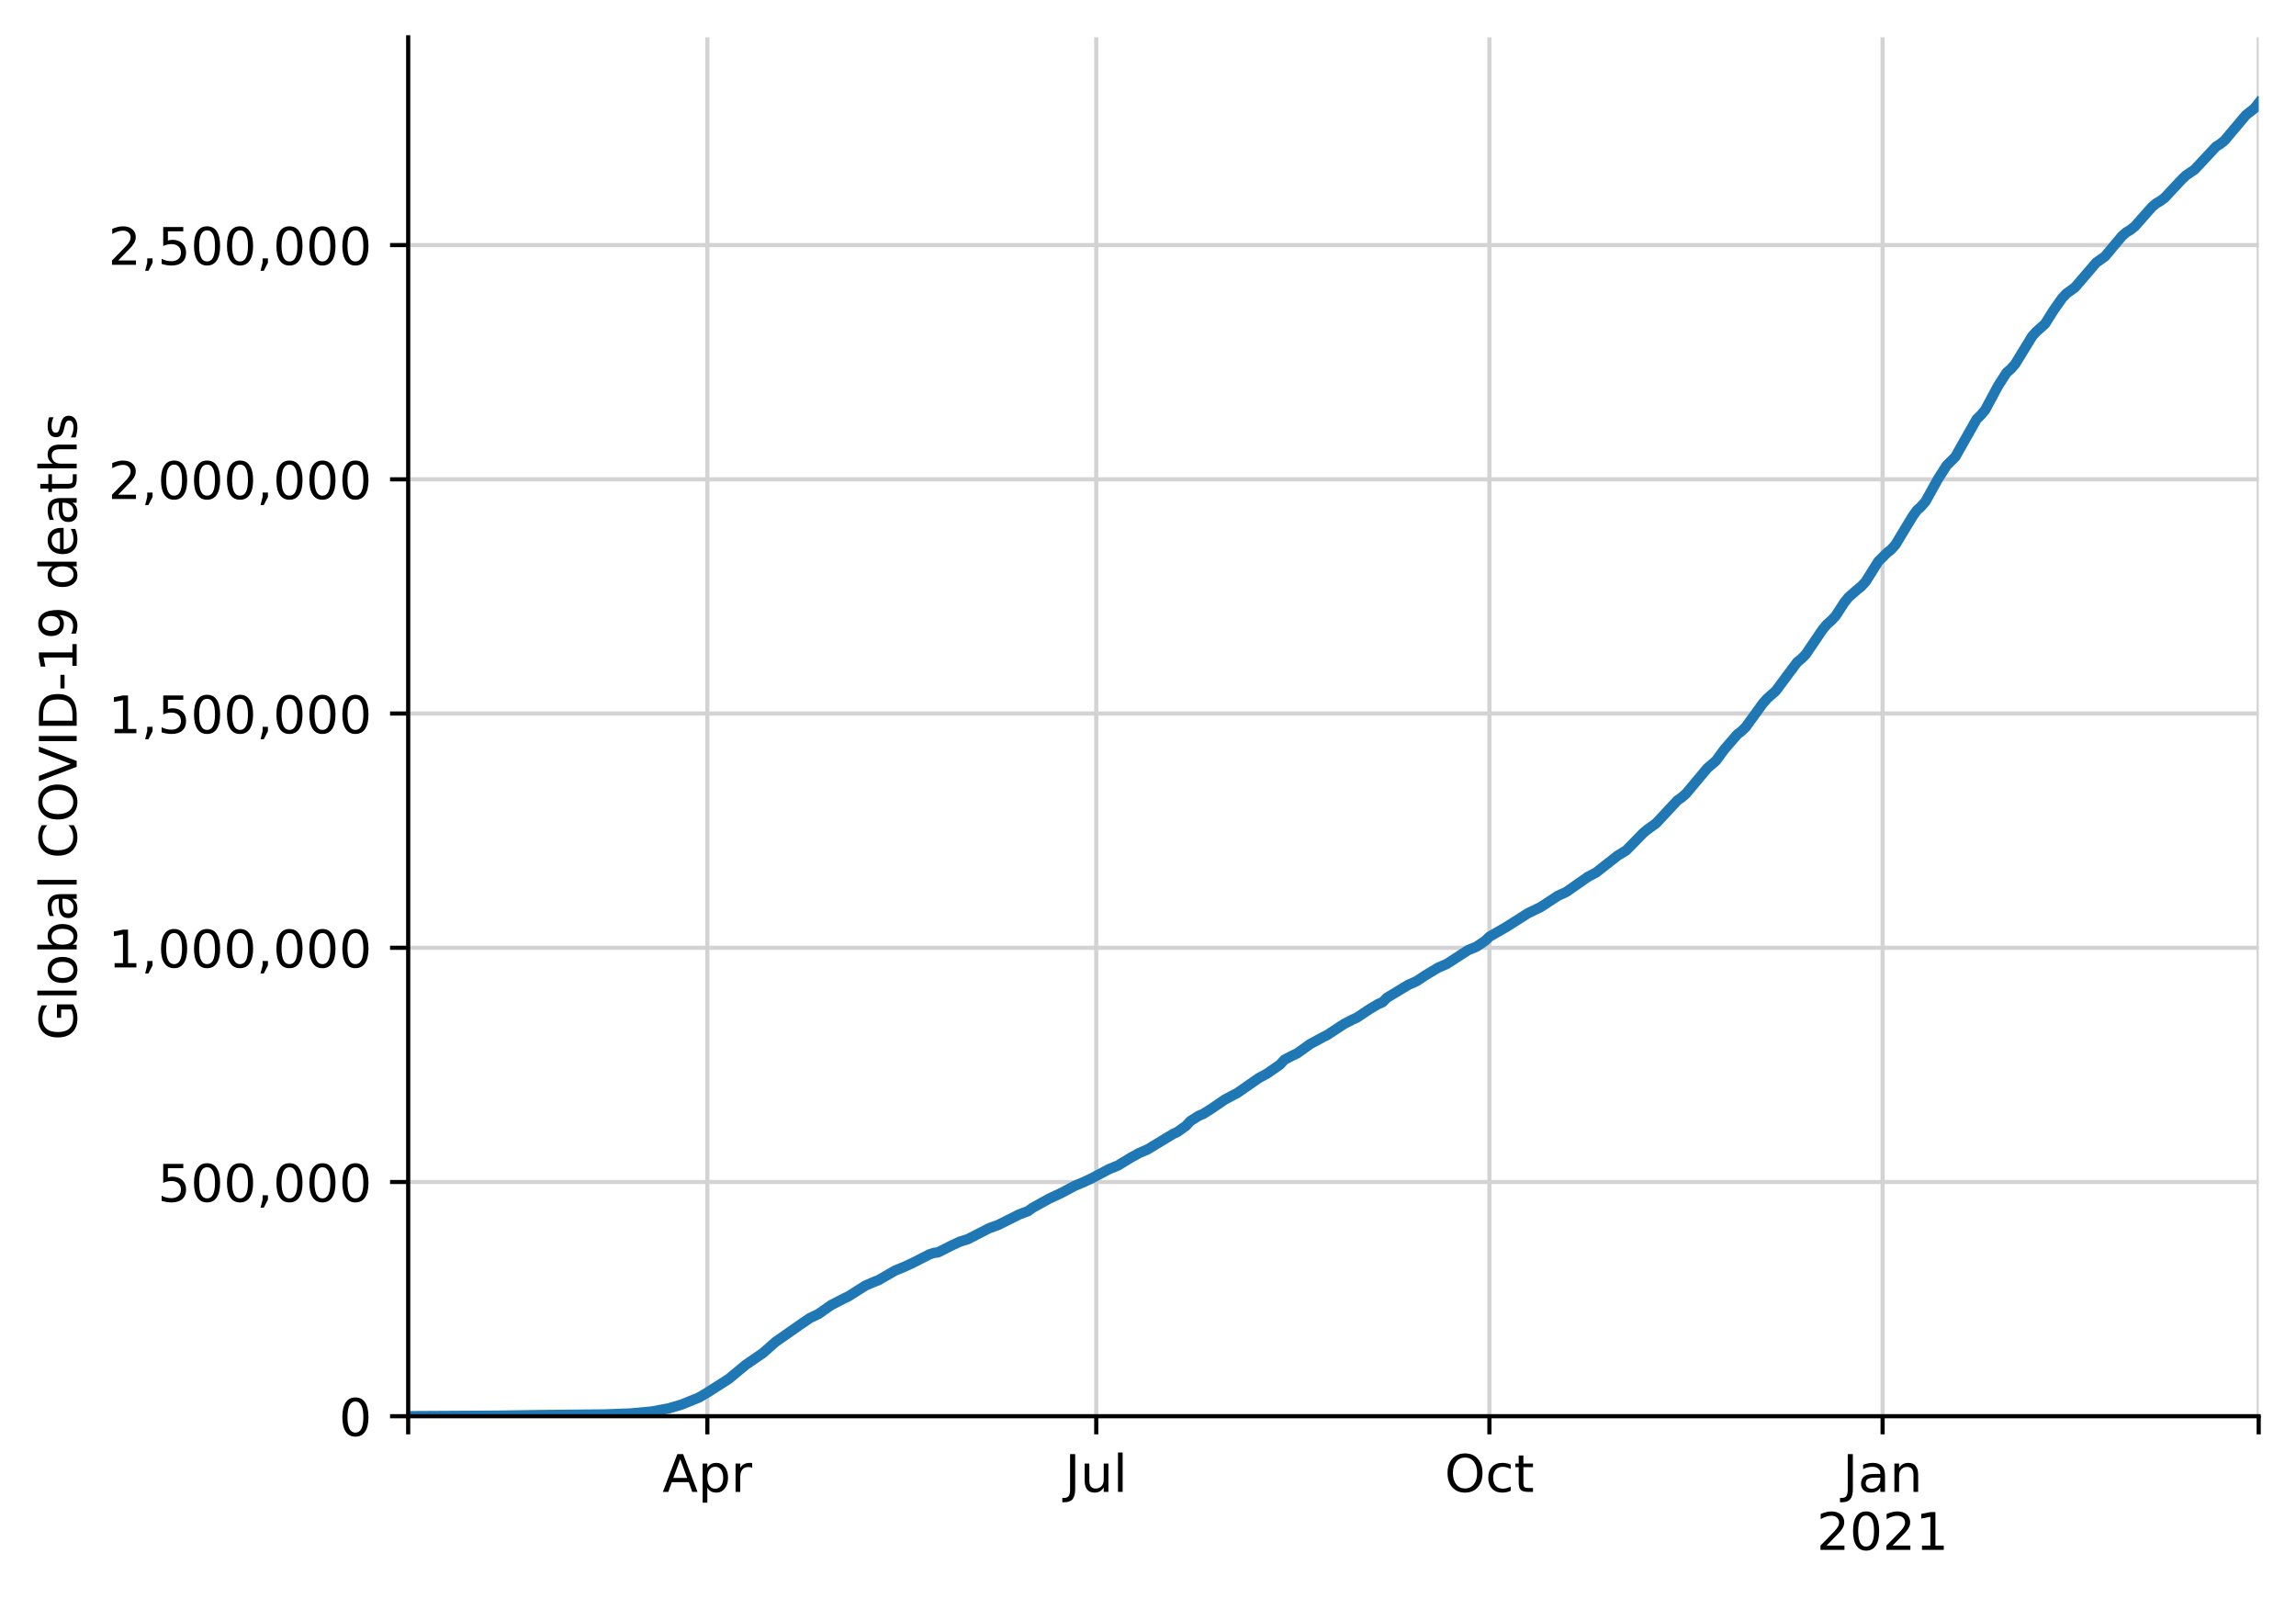
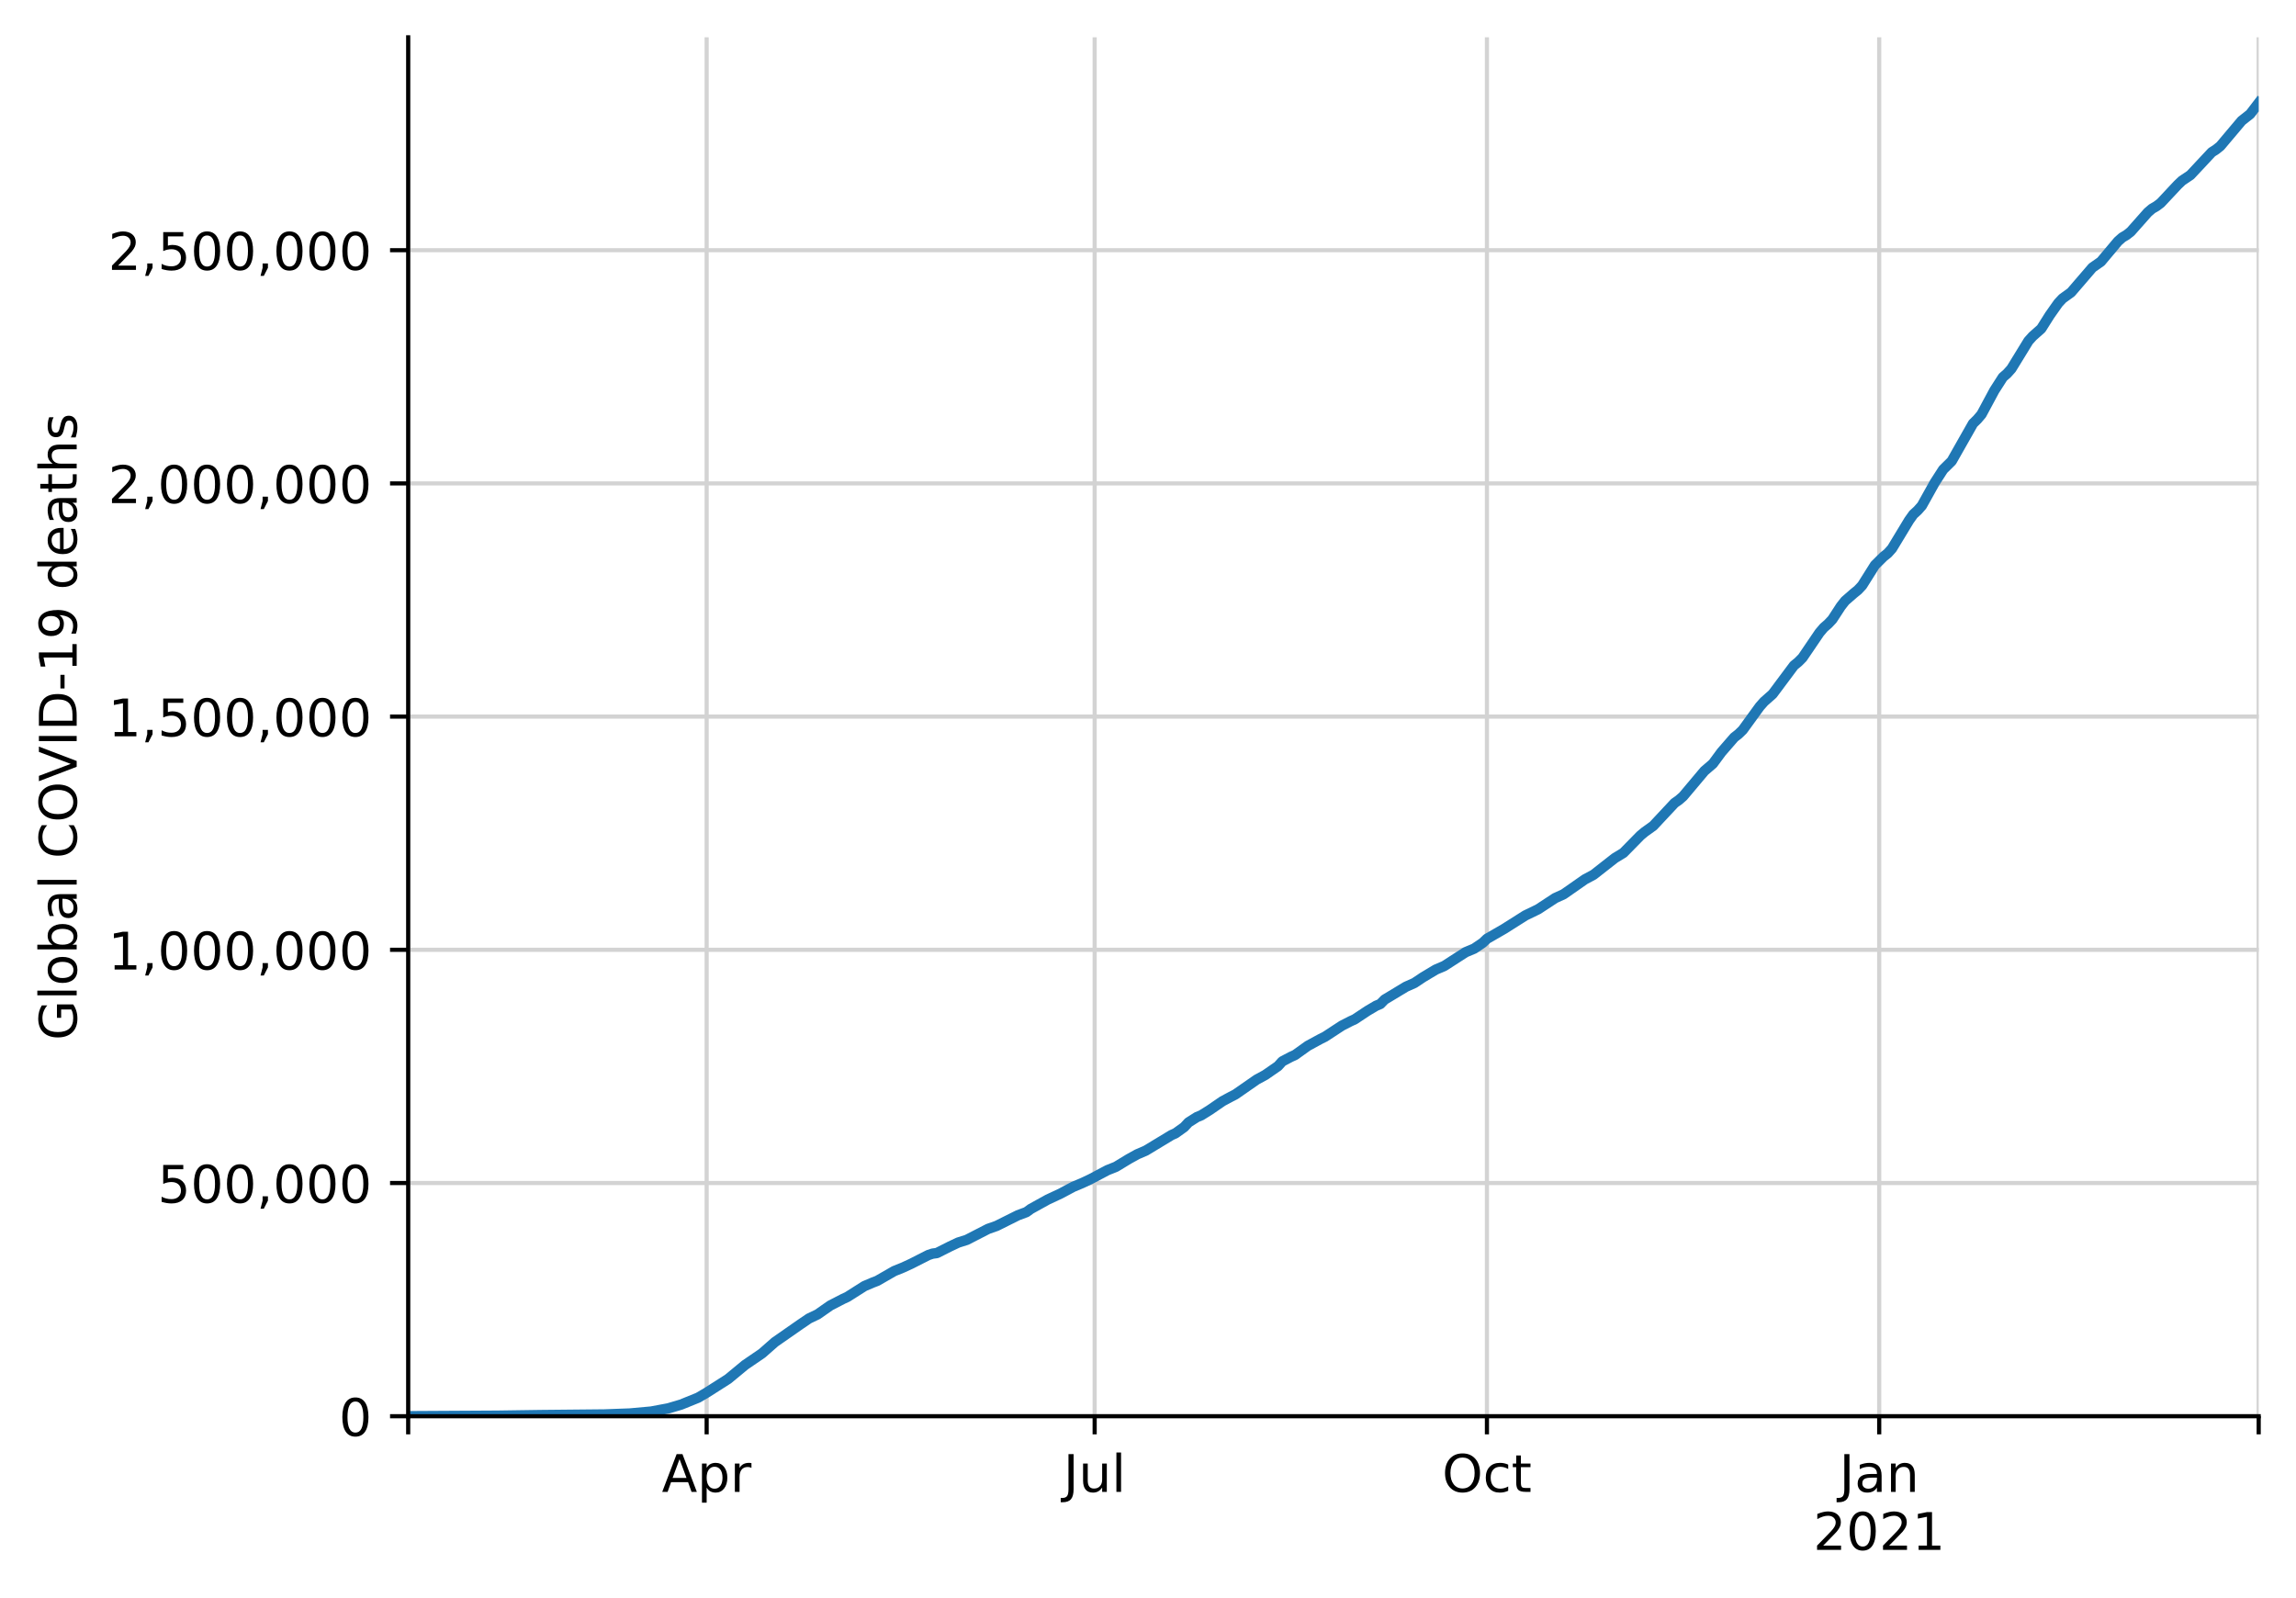
<svg xmlns="http://www.w3.org/2000/svg" xmlns:xlink="http://www.w3.org/1999/xlink" height="308.388pt" version="1.1" viewBox="0 0 443.092 308.388" width="443.092pt">
  <defs>
    <style type="text/css">
*{stroke-linecap:butt;stroke-linejoin:round;}
  </style>
  </defs>
  <g id="figure_1">
    <g id="patch_1">
      <path d="M 0 308.388  L 443.092 308.388  L 443.092 0  L 0 0  z " style="fill:#ffffff;" />
    </g>
    <g id="axes_1">
      <g id="patch_2">
        <path d="M 78.772 273.312  L 435.892 273.312  L 435.892 7.2  L 78.772 7.2  z " style="fill:#ffffff;" />
      </g>
      <g id="matplotlib.axis_1">
        <g id="xtick_1">
          <g id="line2d_1">
-             <path clip-path="url(#p508ddac9e9)" d="M 78.772 273.312  L 78.772 7.2  " style="fill:none;stroke:#d3d3d3;stroke-linecap:square;stroke-width:0.8;" />
+             <path clip-path="url(#p6d3cd5f128)" d="M 78.772 273.312  L 78.772 7.2  " style="fill:none;stroke:#d3d3d3;stroke-linecap:square;stroke-width:0.8;" />
          </g>
          <g id="line2d_2">
            <defs>
-               <path d="M 0 0  L 0 3.5  " id="mde089569f6" style="stroke:#000000;stroke-width:0.8;" />
-             </defs>
-             <g>
-               <use style="stroke:#000000;stroke-width:0.8;" x="78.772" xlink:href="#mde089569f6" y="273.312" />
+               <path d="M 0 0  L 0 3.5  " id="med6dfe2bce" style="stroke:#000000;stroke-width:0.8;" />
+             </defs>
+             <g>
+               <use style="stroke:#000000;stroke-width:0.8;" x="78.772" xlink:href="#med6dfe2bce" y="273.312" />
            </g>
          </g>
        </g>
        <g id="xtick_2">
          <g id="line2d_3">
-             <path clip-path="url(#p508ddac9e9)" d="M 136.505 273.312  L 136.505 7.2  " style="fill:none;stroke:#d3d3d3;stroke-linecap:square;stroke-width:0.8;" />
+             <path clip-path="url(#p6d3cd5f128)" d="M 136.372 273.312  L 136.372 7.2  " style="fill:none;stroke:#d3d3d3;stroke-linecap:square;stroke-width:0.8;" />
          </g>
          <g id="line2d_4">
            <g>
-               <use style="stroke:#000000;stroke-width:0.8;" x="136.505" xlink:href="#mde089569f6" y="273.312" />
+               <use style="stroke:#000000;stroke-width:0.8;" x="136.372" xlink:href="#med6dfe2bce" y="273.312" />
            </g>
          </g>
          <g id="text_1">
            <defs>
              <path d="M 34.188 63.188  L 20.797 26.906  L 47.609 26.906  z M 28.609 72.906  L 39.797 72.906  L 67.578 0  L 57.328 0  L 50.688 18.703  L 17.828 18.703  L 11.188 0  L 0.781 0  z " id="DejaVuSans-65" />
              <path d="M 18.109 8.203  L 18.109 -20.797  L 9.078 -20.797  L 9.078 54.688  L 18.109 54.688  L 18.109 46.391  Q 20.953 51.266 25.266 53.625  Q 29.594 56 35.594 56  Q 45.562 56 51.781 48.094  Q 58.016 40.188 58.016 27.297  Q 58.016 14.406 51.781 6.484  Q 45.562 -1.422 35.594 -1.422  Q 29.594 -1.422 25.266 0.953  Q 20.953 3.328 18.109 8.203  z M 48.688 27.297  Q 48.688 37.203 44.609 42.844  Q 40.531 48.484 33.406 48.484  Q 26.266 48.484 22.188 42.844  Q 18.109 37.203 18.109 27.297  Q 18.109 17.391 22.188 11.75  Q 26.266 6.109 33.406 6.109  Q 40.531 6.109 44.609 11.75  Q 48.688 17.391 48.688 27.297  z " id="DejaVuSans-112" />
              <path d="M 41.109 46.297  Q 39.594 47.172 37.812 47.578  Q 36.031 48 33.891 48  Q 26.266 48 22.188 43.047  Q 18.109 38.094 18.109 28.812  L 18.109 0  L 9.078 0  L 9.078 54.688  L 18.109 54.688  L 18.109 46.188  Q 20.953 51.172 25.484 53.578  Q 30.031 56 36.531 56  Q 37.453 56 38.578 55.875  Q 39.703 55.766 41.062 55.516  z " id="DejaVuSans-114" />
            </defs>
-             <g transform="translate(127.8549 287.9104)scale(0.1 -0.1)">
+             <g transform="translate(127.7219 287.9104)scale(0.1 -0.1)">
              <use xlink:href="#DejaVuSans-65" />
              <use x="68.408" xlink:href="#DejaVuSans-112" />
              <use x="131.885" xlink:href="#DejaVuSans-114" />
            </g>
          </g>
        </g>
        <g id="xtick_3">
          <g id="line2d_5">
-             <path clip-path="url(#p508ddac9e9)" d="M 211.558 273.312  L 211.558 7.2  " style="fill:none;stroke:#d3d3d3;stroke-linecap:square;stroke-width:0.8;" />
+             <path clip-path="url(#p6d3cd5f128)" d="M 211.252 273.312  L 211.252 7.2  " style="fill:none;stroke:#d3d3d3;stroke-linecap:square;stroke-width:0.8;" />
          </g>
          <g id="line2d_6">
            <g>
-               <use style="stroke:#000000;stroke-width:0.8;" x="211.558" xlink:href="#mde089569f6" y="273.312" />
+               <use style="stroke:#000000;stroke-width:0.8;" x="211.252" xlink:href="#med6dfe2bce" y="273.312" />
            </g>
          </g>
          <g id="text_2">
            <defs>
              <path d="M 9.812 72.906  L 19.672 72.906  L 19.672 5.078  Q 19.672 -8.109 14.672 -14.062  Q 9.672 -20.016 -1.422 -20.016  L -5.172 -20.016  L -5.172 -11.719  L -2.094 -11.719  Q 4.438 -11.719 7.125 -8.047  Q 9.812 -4.391 9.812 5.078  z " id="DejaVuSans-74" />
              <path d="M 8.5 21.578  L 8.5 54.688  L 17.484 54.688  L 17.484 21.922  Q 17.484 14.156 20.5 10.266  Q 23.531 6.391 29.594 6.391  Q 36.859 6.391 41.078 11.031  Q 45.312 15.672 45.312 23.688  L 45.312 54.688  L 54.297 54.688  L 54.297 0  L 45.312 0  L 45.312 8.406  Q 42.047 3.422 37.719 1  Q 33.406 -1.422 27.688 -1.422  Q 18.266 -1.422 13.375 4.438  Q 8.5 10.297 8.5 21.578  z M 31.109 56  z " id="DejaVuSans-117" />
              <path d="M 9.422 75.984  L 18.406 75.984  L 18.406 0  L 9.422 0  z " id="DejaVuSans-108" />
            </defs>
-             <g transform="translate(205.525 287.9104)scale(0.1 -0.1)">
+             <g transform="translate(205.2191 287.9104)scale(0.1 -0.1)">
              <use xlink:href="#DejaVuSans-74" />
              <use x="29.492" xlink:href="#DejaVuSans-117" />
              <use x="92.871" xlink:href="#DejaVuSans-108" />
            </g>
          </g>
        </g>
        <g id="xtick_4">
          <g id="line2d_7">
-             <path clip-path="url(#p508ddac9e9)" d="M 287.436 273.312  L 287.436 7.2  " style="fill:none;stroke:#d3d3d3;stroke-linecap:square;stroke-width:0.8;" />
+             <path clip-path="url(#p6d3cd5f128)" d="M 286.955 273.312  L 286.955 7.2  " style="fill:none;stroke:#d3d3d3;stroke-linecap:square;stroke-width:0.8;" />
          </g>
          <g id="line2d_8">
            <g>
-               <use style="stroke:#000000;stroke-width:0.8;" x="287.436" xlink:href="#mde089569f6" y="273.312" />
+               <use style="stroke:#000000;stroke-width:0.8;" x="286.955" xlink:href="#med6dfe2bce" y="273.312" />
            </g>
          </g>
          <g id="text_3">
            <defs>
              <path d="M 39.406 66.219  Q 28.656 66.219 22.328 58.203  Q 16.016 50.203 16.016 36.375  Q 16.016 22.609 22.328 14.594  Q 28.656 6.594 39.406 6.594  Q 50.141 6.594 56.422 14.594  Q 62.703 22.609 62.703 36.375  Q 62.703 50.203 56.422 58.203  Q 50.141 66.219 39.406 66.219  z M 39.406 74.219  Q 54.734 74.219 63.906 63.938  Q 73.094 53.656 73.094 36.375  Q 73.094 19.141 63.906 8.859  Q 54.734 -1.422 39.406 -1.422  Q 24.031 -1.422 14.812 8.828  Q 5.609 19.094 5.609 36.375  Q 5.609 53.656 14.812 63.938  Q 24.031 74.219 39.406 74.219  z " id="DejaVuSans-79" />
              <path d="M 48.781 52.594  L 48.781 44.188  Q 44.969 46.297 41.141 47.344  Q 37.312 48.391 33.406 48.391  Q 24.656 48.391 19.812 42.844  Q 14.984 37.312 14.984 27.297  Q 14.984 17.281 19.812 11.734  Q 24.656 6.203 33.406 6.203  Q 37.312 6.203 41.141 7.25  Q 44.969 8.297 48.781 10.406  L 48.781 2.094  Q 45.016 0.344 40.984 -0.531  Q 36.969 -1.422 32.422 -1.422  Q 20.062 -1.422 12.781 6.344  Q 5.516 14.109 5.516 27.297  Q 5.516 40.672 12.859 48.328  Q 20.219 56 33.016 56  Q 37.156 56 41.109 55.141  Q 45.062 54.297 48.781 52.594  z " id="DejaVuSans-99" />
              <path d="M 18.312 70.219  L 18.312 54.688  L 36.812 54.688  L 36.812 47.703  L 18.312 47.703  L 18.312 18.016  Q 18.312 11.328 20.141 9.422  Q 21.969 7.516 27.594 7.516  L 36.812 7.516  L 36.812 0  L 27.594 0  Q 17.188 0 13.234 3.875  Q 9.281 7.766 9.281 18.016  L 9.281 47.703  L 2.688 47.703  L 2.688 54.688  L 9.281 54.688  L 9.281 70.219  z " id="DejaVuSans-116" />
            </defs>
-             <g transform="translate(278.7902 287.9104)scale(0.1 -0.1)">
+             <g transform="translate(278.3094 287.9104)scale(0.1 -0.1)">
              <use xlink:href="#DejaVuSans-79" />
              <use x="78.711" xlink:href="#DejaVuSans-99" />
              <use x="133.691" xlink:href="#DejaVuSans-116" />
            </g>
          </g>
        </g>
        <g id="xtick_5">
          <g id="line2d_9">
-             <path clip-path="url(#p508ddac9e9)" d="M 363.313 273.312  L 363.313 7.2  " style="fill:none;stroke:#d3d3d3;stroke-linecap:square;stroke-width:0.8;" />
+             <path clip-path="url(#p6d3cd5f128)" d="M 362.658 273.312  L 362.658 7.2  " style="fill:none;stroke:#d3d3d3;stroke-linecap:square;stroke-width:0.8;" />
          </g>
          <g id="line2d_10">
            <g>
-               <use style="stroke:#000000;stroke-width:0.8;" x="363.313" xlink:href="#mde089569f6" y="273.312" />
+               <use style="stroke:#000000;stroke-width:0.8;" x="362.658" xlink:href="#med6dfe2bce" y="273.312" />
            </g>
          </g>
          <g id="text_4">
            <defs>
              <path d="M 34.281 27.484  Q 23.391 27.484 19.188 25  Q 14.984 22.516 14.984 16.5  Q 14.984 11.719 18.141 8.906  Q 21.297 6.109 26.703 6.109  Q 34.188 6.109 38.703 11.406  Q 43.219 16.703 43.219 25.484  L 43.219 27.484  z M 52.203 31.203  L 52.203 0  L 43.219 0  L 43.219 8.297  Q 40.141 3.328 35.547 0.953  Q 30.953 -1.422 24.312 -1.422  Q 15.922 -1.422 10.953 3.297  Q 6 8.016 6 15.922  Q 6 25.141 12.172 29.828  Q 18.359 34.516 30.609 34.516  L 43.219 34.516  L 43.219 35.406  Q 43.219 41.609 39.141 45  Q 35.062 48.391 27.688 48.391  Q 23 48.391 18.547 47.266  Q 14.109 46.141 10.016 43.891  L 10.016 52.203  Q 14.938 54.109 19.578 55.047  Q 24.219 56 28.609 56  Q 40.484 56 46.344 49.844  Q 52.203 43.703 52.203 31.203  z " id="DejaVuSans-97" />
              <path d="M 54.891 33.016  L 54.891 0  L 45.906 0  L 45.906 32.719  Q 45.906 40.484 42.875 44.328  Q 39.844 48.188 33.797 48.188  Q 26.516 48.188 22.312 43.547  Q 18.109 38.922 18.109 30.906  L 18.109 0  L 9.078 0  L 9.078 54.688  L 18.109 54.688  L 18.109 46.188  Q 21.344 51.125 25.703 53.562  Q 30.078 56 35.797 56  Q 45.219 56 50.047 50.172  Q 54.891 44.344 54.891 33.016  z " id="DejaVuSans-110" />
            </defs>
-             <g transform="translate(355.6054 287.9104)scale(0.1 -0.1)">
+             <g transform="translate(354.9498 287.9104)scale(0.1 -0.1)">
              <use xlink:href="#DejaVuSans-74" />
              <use x="29.492" xlink:href="#DejaVuSans-97" />
              <use x="90.771" xlink:href="#DejaVuSans-110" />
            </g>
            <defs>
              <path d="M 19.188 8.297  L 53.609 8.297  L 53.609 0  L 7.328 0  L 7.328 8.297  Q 12.938 14.109 22.625 23.891  Q 32.328 33.688 34.812 36.531  Q 39.547 41.844 41.422 45.531  Q 43.312 49.219 43.312 52.781  Q 43.312 58.594 39.234 62.25  Q 35.156 65.922 28.609 65.922  Q 23.969 65.922 18.812 64.312  Q 13.672 62.703 7.812 59.422  L 7.812 69.391  Q 13.766 71.781 18.938 73  Q 24.125 74.219 28.422 74.219  Q 39.75 74.219 46.484 68.547  Q 53.219 62.891 53.219 53.422  Q 53.219 48.922 51.531 44.891  Q 49.859 40.875 45.406 35.406  Q 44.188 33.984 37.641 27.219  Q 31.109 20.453 19.188 8.297  z " id="DejaVuSans-50" />
              <path d="M 31.781 66.406  Q 24.172 66.406 20.328 58.906  Q 16.5 51.422 16.5 36.375  Q 16.5 21.391 20.328 13.891  Q 24.172 6.391 31.781 6.391  Q 39.453 6.391 43.281 13.891  Q 47.125 21.391 47.125 36.375  Q 47.125 51.422 43.281 58.906  Q 39.453 66.406 31.781 66.406  z M 31.781 74.219  Q 44.047 74.219 50.516 64.516  Q 56.984 54.828 56.984 36.375  Q 56.984 17.969 50.516 8.266  Q 44.047 -1.422 31.781 -1.422  Q 19.531 -1.422 13.062 8.266  Q 6.594 17.969 6.594 36.375  Q 6.594 54.828 13.062 64.516  Q 19.531 74.219 31.781 74.219  z " id="DejaVuSans-48" />
              <path d="M 12.406 8.297  L 28.516 8.297  L 28.516 63.922  L 10.984 60.406  L 10.984 69.391  L 28.422 72.906  L 38.281 72.906  L 38.281 8.297  L 54.391 8.297  L 54.391 0  L 12.406 0  z " id="DejaVuSans-49" />
            </defs>
-             <g transform="translate(350.5882 299.1082)scale(0.1 -0.1)">
+             <g transform="translate(349.9326 299.1082)scale(0.1 -0.1)">
              <use xlink:href="#DejaVuSans-50" />
              <use x="63.623" xlink:href="#DejaVuSans-48" />
              <use x="127.246" xlink:href="#DejaVuSans-50" />
              <use x="190.869" xlink:href="#DejaVuSans-49" />
            </g>
          </g>
        </g>
        <g id="xtick_6">
          <g id="line2d_11">
-             <path clip-path="url(#p508ddac9e9)" d="M 435.892 273.312  L 435.892 7.2  " style="fill:none;stroke:#d3d3d3;stroke-linecap:square;stroke-width:0.8;" />
+             <path clip-path="url(#p6d3cd5f128)" d="M 435.892 273.312  L 435.892 7.2  " style="fill:none;stroke:#d3d3d3;stroke-linecap:square;stroke-width:0.8;" />
          </g>
          <g id="line2d_12">
            <g>
-               <use style="stroke:#000000;stroke-width:0.8;" x="435.892" xlink:href="#mde089569f6" y="273.312" />
+               <use style="stroke:#000000;stroke-width:0.8;" x="435.892" xlink:href="#med6dfe2bce" y="273.312" />
            </g>
          </g>
        </g>
      </g>
      <g id="matplotlib.axis_2">
        <g id="ytick_1">
          <g id="line2d_13">
-             <path clip-path="url(#p508ddac9e9)" d="M 78.772 273.312  L 435.892 273.312  " style="fill:none;stroke:#d3d3d3;stroke-linecap:square;stroke-width:0.8;" />
+             <path clip-path="url(#p6d3cd5f128)" d="M 78.772 273.312  L 435.892 273.312  " style="fill:none;stroke:#d3d3d3;stroke-linecap:square;stroke-width:0.8;" />
          </g>
          <g id="line2d_14">
            <defs>
-               <path d="M 0 0  L -3.5 0  " id="m9328822460" style="stroke:#000000;stroke-width:0.8;" />
-             </defs>
-             <g>
-               <use style="stroke:#000000;stroke-width:0.8;" x="78.772" xlink:href="#m9328822460" y="273.312" />
+               <path d="M 0 0  L -3.5 0  " id="mf101a757ce" style="stroke:#000000;stroke-width:0.8;" />
+             </defs>
+             <g>
+               <use style="stroke:#000000;stroke-width:0.8;" x="78.772" xlink:href="#mf101a757ce" y="273.312" />
            </g>
          </g>
          <g id="text_5">
            <g transform="translate(65.40937 277.1112)scale(0.1 -0.1)">
              <use xlink:href="#DejaVuSans-48" />
            </g>
          </g>
        </g>
        <g id="ytick_2">
          <g id="line2d_15">
-             <path clip-path="url(#p508ddac9e9)" d="M 78.772 228.11  L 435.892 228.11  " style="fill:none;stroke:#d3d3d3;stroke-linecap:square;stroke-width:0.8;" />
+             <path clip-path="url(#p6d3cd5f128)" d="M 78.772 228.307  L 435.892 228.307  " style="fill:none;stroke:#d3d3d3;stroke-linecap:square;stroke-width:0.8;" />
          </g>
          <g id="line2d_16">
            <g>
-               <use style="stroke:#000000;stroke-width:0.8;" x="78.772" xlink:href="#m9328822460" y="228.11" />
+               <use style="stroke:#000000;stroke-width:0.8;" x="78.772" xlink:href="#mf101a757ce" y="228.307" />
            </g>
          </g>
          <g id="text_6">
            <defs>
              <path d="M 10.797 72.906  L 49.516 72.906  L 49.516 64.594  L 19.828 64.594  L 19.828 46.734  Q 21.969 47.469 24.109 47.828  Q 26.266 48.188 28.422 48.188  Q 40.625 48.188 47.75 41.5  Q 54.891 34.812 54.891 23.391  Q 54.891 11.625 47.562 5.094  Q 40.234 -1.422 26.906 -1.422  Q 22.312 -1.422 17.547 -0.641  Q 12.797 0.141 7.719 1.703  L 7.719 11.625  Q 12.109 9.234 16.797 8.062  Q 21.484 6.891 26.703 6.891  Q 35.156 6.891 40.078 11.328  Q 45.016 15.766 45.016 23.391  Q 45.016 31 40.078 35.438  Q 35.156 39.891 26.703 39.891  Q 22.75 39.891 18.812 39.016  Q 14.891 38.141 10.797 36.281  z " id="DejaVuSans-53" />
              <path d="M 11.719 12.406  L 22.016 12.406  L 22.016 4  L 14.016 -11.625  L 7.719 -11.625  L 11.719 4  z " id="DejaVuSans-44" />
            </defs>
-             <g transform="translate(30.41875 231.9089)scale(0.1 -0.1)">
+             <g transform="translate(30.41875 232.1058)scale(0.1 -0.1)">
              <use xlink:href="#DejaVuSans-53" />
              <use x="63.623" xlink:href="#DejaVuSans-48" />
              <use x="127.246" xlink:href="#DejaVuSans-48" />
              <use x="190.869" xlink:href="#DejaVuSans-44" />
              <use x="222.656" xlink:href="#DejaVuSans-48" />
              <use x="286.279" xlink:href="#DejaVuSans-48" />
              <use x="349.902" xlink:href="#DejaVuSans-48" />
            </g>
          </g>
        </g>
        <g id="ytick_3">
          <g id="line2d_17">
-             <path clip-path="url(#p508ddac9e9)" d="M 78.772 182.907  L 435.892 182.907  " style="fill:none;stroke:#d3d3d3;stroke-linecap:square;stroke-width:0.8;" />
+             <path clip-path="url(#p6d3cd5f128)" d="M 78.772 183.301  L 435.892 183.301  " style="fill:none;stroke:#d3d3d3;stroke-linecap:square;stroke-width:0.8;" />
          </g>
          <g id="line2d_18">
            <g>
-               <use style="stroke:#000000;stroke-width:0.8;" x="78.772" xlink:href="#m9328822460" y="182.907" />
+               <use style="stroke:#000000;stroke-width:0.8;" x="78.772" xlink:href="#mf101a757ce" y="183.301" />
            </g>
          </g>
          <g id="text_7">
-             <g transform="translate(20.87813 186.7066)scale(0.1 -0.1)">
+             <g transform="translate(20.87813 187.1003)scale(0.1 -0.1)">
              <use xlink:href="#DejaVuSans-49" />
              <use x="63.623" xlink:href="#DejaVuSans-44" />
              <use x="95.41" xlink:href="#DejaVuSans-48" />
              <use x="159.033" xlink:href="#DejaVuSans-48" />
              <use x="222.656" xlink:href="#DejaVuSans-48" />
              <use x="286.279" xlink:href="#DejaVuSans-44" />
              <use x="318.066" xlink:href="#DejaVuSans-48" />
              <use x="381.689" xlink:href="#DejaVuSans-48" />
              <use x="445.312" xlink:href="#DejaVuSans-48" />
            </g>
          </g>
        </g>
        <g id="ytick_4">
          <g id="line2d_19">
-             <path clip-path="url(#p508ddac9e9)" d="M 78.772 137.705  L 435.892 137.705  " style="fill:none;stroke:#d3d3d3;stroke-linecap:square;stroke-width:0.8;" />
+             <path clip-path="url(#p6d3cd5f128)" d="M 78.772 138.296  L 435.892 138.296  " style="fill:none;stroke:#d3d3d3;stroke-linecap:square;stroke-width:0.8;" />
          </g>
          <g id="line2d_20">
            <g>
-               <use style="stroke:#000000;stroke-width:0.8;" x="78.772" xlink:href="#m9328822460" y="137.705" />
+               <use style="stroke:#000000;stroke-width:0.8;" x="78.772" xlink:href="#mf101a757ce" y="138.296" />
            </g>
          </g>
          <g id="text_8">
-             <g transform="translate(20.87813 141.5043)scale(0.1 -0.1)">
+             <g transform="translate(20.87813 142.0948)scale(0.1 -0.1)">
              <use xlink:href="#DejaVuSans-49" />
              <use x="63.623" xlink:href="#DejaVuSans-44" />
              <use x="95.41" xlink:href="#DejaVuSans-53" />
              <use x="159.033" xlink:href="#DejaVuSans-48" />
              <use x="222.656" xlink:href="#DejaVuSans-48" />
              <use x="286.279" xlink:href="#DejaVuSans-44" />
              <use x="318.066" xlink:href="#DejaVuSans-48" />
              <use x="381.689" xlink:href="#DejaVuSans-48" />
              <use x="445.312" xlink:href="#DejaVuSans-48" />
            </g>
          </g>
        </g>
        <g id="ytick_5">
          <g id="line2d_21">
-             <path clip-path="url(#p508ddac9e9)" d="M 78.772 92.503  L 435.892 92.503  " style="fill:none;stroke:#d3d3d3;stroke-linecap:square;stroke-width:0.8;" />
+             <path clip-path="url(#p6d3cd5f128)" d="M 78.772 93.29  L 435.892 93.29  " style="fill:none;stroke:#d3d3d3;stroke-linecap:square;stroke-width:0.8;" />
          </g>
          <g id="line2d_22">
            <g>
-               <use style="stroke:#000000;stroke-width:0.8;" x="78.772" xlink:href="#m9328822460" y="92.503" />
+               <use style="stroke:#000000;stroke-width:0.8;" x="78.772" xlink:href="#mf101a757ce" y="93.29" />
            </g>
          </g>
          <g id="text_9">
-             <g transform="translate(20.87813 96.30196)scale(0.1 -0.1)">
+             <g transform="translate(20.87813 97.08937)scale(0.1 -0.1)">
              <use xlink:href="#DejaVuSans-50" />
              <use x="63.623" xlink:href="#DejaVuSans-44" />
              <use x="95.41" xlink:href="#DejaVuSans-48" />
              <use x="159.033" xlink:href="#DejaVuSans-48" />
              <use x="222.656" xlink:href="#DejaVuSans-48" />
              <use x="286.279" xlink:href="#DejaVuSans-44" />
              <use x="318.066" xlink:href="#DejaVuSans-48" />
              <use x="381.689" xlink:href="#DejaVuSans-48" />
              <use x="445.312" xlink:href="#DejaVuSans-48" />
            </g>
          </g>
        </g>
        <g id="ytick_6">
          <g id="line2d_23">
-             <path clip-path="url(#p508ddac9e9)" d="M 78.772 47.3  L 435.892 47.3  " style="fill:none;stroke:#d3d3d3;stroke-linecap:square;stroke-width:0.8;" />
+             <path clip-path="url(#p6d3cd5f128)" d="M 78.772 48.285  L 435.892 48.285  " style="fill:none;stroke:#d3d3d3;stroke-linecap:square;stroke-width:0.8;" />
          </g>
          <g id="line2d_24">
            <g>
-               <use style="stroke:#000000;stroke-width:0.8;" x="78.772" xlink:href="#m9328822460" y="47.3" />
+               <use style="stroke:#000000;stroke-width:0.8;" x="78.772" xlink:href="#mf101a757ce" y="48.285" />
            </g>
          </g>
          <g id="text_10">
-             <g transform="translate(20.87813 51.09964)scale(0.1 -0.1)">
+             <g transform="translate(20.87813 52.08391)scale(0.1 -0.1)">
              <use xlink:href="#DejaVuSans-50" />
              <use x="63.623" xlink:href="#DejaVuSans-44" />
              <use x="95.41" xlink:href="#DejaVuSans-53" />
              <use x="159.033" xlink:href="#DejaVuSans-48" />
              <use x="222.656" xlink:href="#DejaVuSans-48" />
              <use x="286.279" xlink:href="#DejaVuSans-44" />
              <use x="318.066" xlink:href="#DejaVuSans-48" />
              <use x="381.689" xlink:href="#DejaVuSans-48" />
              <use x="445.312" xlink:href="#DejaVuSans-48" />
            </g>
          </g>
        </g>
        <g id="text_11">
          <defs>
            <path d="M 59.516 10.406  L 59.516 29.984  L 43.406 29.984  L 43.406 38.094  L 69.281 38.094  L 69.281 6.781  Q 63.578 2.734 56.688 0.656  Q 49.812 -1.422 42 -1.422  Q 24.906 -1.422 15.25 8.562  Q 5.609 18.562 5.609 36.375  Q 5.609 54.25 15.25 64.234  Q 24.906 74.219 42 74.219  Q 49.125 74.219 55.547 72.453  Q 61.969 70.703 67.391 67.281  L 67.391 56.781  Q 61.922 61.422 55.766 63.766  Q 49.609 66.109 42.828 66.109  Q 29.438 66.109 22.719 58.641  Q 16.016 51.172 16.016 36.375  Q 16.016 21.625 22.719 14.156  Q 29.438 6.688 42.828 6.688  Q 48.047 6.688 52.141 7.594  Q 56.25 8.5 59.516 10.406  z " id="DejaVuSans-71" />
            <path d="M 30.609 48.391  Q 23.391 48.391 19.188 42.75  Q 14.984 37.109 14.984 27.297  Q 14.984 17.484 19.156 11.844  Q 23.344 6.203 30.609 6.203  Q 37.797 6.203 41.984 11.859  Q 46.188 17.531 46.188 27.297  Q 46.188 37.016 41.984 42.703  Q 37.797 48.391 30.609 48.391  z M 30.609 56  Q 42.328 56 49.016 48.375  Q 55.719 40.766 55.719 27.297  Q 55.719 13.875 49.016 6.219  Q 42.328 -1.422 30.609 -1.422  Q 18.844 -1.422 12.172 6.219  Q 5.516 13.875 5.516 27.297  Q 5.516 40.766 12.172 48.375  Q 18.844 56 30.609 56  z " id="DejaVuSans-111" />
            <path d="M 48.688 27.297  Q 48.688 37.203 44.609 42.844  Q 40.531 48.484 33.406 48.484  Q 26.266 48.484 22.188 42.844  Q 18.109 37.203 18.109 27.297  Q 18.109 17.391 22.188 11.75  Q 26.266 6.109 33.406 6.109  Q 40.531 6.109 44.609 11.75  Q 48.688 17.391 48.688 27.297  z M 18.109 46.391  Q 20.953 51.266 25.266 53.625  Q 29.594 56 35.594 56  Q 45.562 56 51.781 48.094  Q 58.016 40.188 58.016 27.297  Q 58.016 14.406 51.781 6.484  Q 45.562 -1.422 35.594 -1.422  Q 29.594 -1.422 25.266 0.953  Q 20.953 3.328 18.109 8.203  L 18.109 0  L 9.078 0  L 9.078 75.984  L 18.109 75.984  z " id="DejaVuSans-98" />
            <path id="DejaVuSans-32" />
            <path d="M 64.406 67.281  L 64.406 56.891  Q 59.422 61.531 53.781 63.812  Q 48.141 66.109 41.797 66.109  Q 29.297 66.109 22.656 58.469  Q 16.016 50.828 16.016 36.375  Q 16.016 21.969 22.656 14.328  Q 29.297 6.688 41.797 6.688  Q 48.141 6.688 53.781 8.984  Q 59.422 11.281 64.406 15.922  L 64.406 5.609  Q 59.234 2.094 53.438 0.328  Q 47.656 -1.422 41.219 -1.422  Q 24.656 -1.422 15.125 8.703  Q 5.609 18.844 5.609 36.375  Q 5.609 53.953 15.125 64.078  Q 24.656 74.219 41.219 74.219  Q 47.75 74.219 53.531 72.484  Q 59.328 70.75 64.406 67.281  z " id="DejaVuSans-67" />
            <path d="M 28.609 0  L 0.781 72.906  L 11.078 72.906  L 34.188 11.531  L 57.328 72.906  L 67.578 72.906  L 39.797 0  z " id="DejaVuSans-86" />
            <path d="M 9.812 72.906  L 19.672 72.906  L 19.672 0  L 9.812 0  z " id="DejaVuSans-73" />
            <path d="M 19.672 64.797  L 19.672 8.109  L 31.594 8.109  Q 46.688 8.109 53.688 14.938  Q 60.688 21.781 60.688 36.531  Q 60.688 51.172 53.688 57.984  Q 46.688 64.797 31.594 64.797  z M 9.812 72.906  L 30.078 72.906  Q 51.266 72.906 61.172 64.094  Q 71.094 55.281 71.094 36.531  Q 71.094 17.672 61.125 8.828  Q 51.172 0 30.078 0  L 9.812 0  z " id="DejaVuSans-68" />
            <path d="M 4.891 31.391  L 31.203 31.391  L 31.203 23.391  L 4.891 23.391  z " id="DejaVuSans-45" />
            <path d="M 10.984 1.516  L 10.984 10.5  Q 14.703 8.734 18.5 7.812  Q 22.312 6.891 25.984 6.891  Q 35.75 6.891 40.891 13.453  Q 46.047 20.016 46.781 33.406  Q 43.953 29.203 39.594 26.953  Q 35.25 24.703 29.984 24.703  Q 19.047 24.703 12.672 31.312  Q 6.297 37.938 6.297 49.422  Q 6.297 60.641 12.938 67.422  Q 19.578 74.219 30.609 74.219  Q 43.266 74.219 49.922 64.516  Q 56.594 54.828 56.594 36.375  Q 56.594 19.141 48.406 8.859  Q 40.234 -1.422 26.422 -1.422  Q 22.703 -1.422 18.891 -0.688  Q 15.094 0.047 10.984 1.516  z M 30.609 32.422  Q 37.25 32.422 41.125 36.953  Q 45.016 41.5 45.016 49.422  Q 45.016 57.281 41.125 61.844  Q 37.25 66.406 30.609 66.406  Q 23.969 66.406 20.094 61.844  Q 16.219 57.281 16.219 49.422  Q 16.219 41.5 20.094 36.953  Q 23.969 32.422 30.609 32.422  z " id="DejaVuSans-57" />
            <path d="M 45.406 46.391  L 45.406 75.984  L 54.391 75.984  L 54.391 0  L 45.406 0  L 45.406 8.203  Q 42.578 3.328 38.25 0.953  Q 33.938 -1.422 27.875 -1.422  Q 17.969 -1.422 11.734 6.484  Q 5.516 14.406 5.516 27.297  Q 5.516 40.188 11.734 48.094  Q 17.969 56 27.875 56  Q 33.938 56 38.25 53.625  Q 42.578 51.266 45.406 46.391  z M 14.797 27.297  Q 14.797 17.391 18.875 11.75  Q 22.953 6.109 30.078 6.109  Q 37.203 6.109 41.297 11.75  Q 45.406 17.391 45.406 27.297  Q 45.406 37.203 41.297 42.844  Q 37.203 48.484 30.078 48.484  Q 22.953 48.484 18.875 42.844  Q 14.797 37.203 14.797 27.297  z " id="DejaVuSans-100" />
            <path d="M 56.203 29.594  L 56.203 25.203  L 14.891 25.203  Q 15.484 15.922 20.484 11.062  Q 25.484 6.203 34.422 6.203  Q 39.594 6.203 44.453 7.469  Q 49.312 8.734 54.109 11.281  L 54.109 2.781  Q 49.266 0.734 44.188 -0.344  Q 39.109 -1.422 33.891 -1.422  Q 20.797 -1.422 13.156 6.188  Q 5.516 13.812 5.516 26.812  Q 5.516 40.234 12.766 48.109  Q 20.016 56 32.328 56  Q 43.359 56 49.781 48.891  Q 56.203 41.797 56.203 29.594  z M 47.219 32.234  Q 47.125 39.594 43.094 43.984  Q 39.062 48.391 32.422 48.391  Q 24.906 48.391 20.391 44.141  Q 15.875 39.891 15.188 32.172  z " id="DejaVuSans-101" />
            <path d="M 54.891 33.016  L 54.891 0  L 45.906 0  L 45.906 32.719  Q 45.906 40.484 42.875 44.328  Q 39.844 48.188 33.797 48.188  Q 26.516 48.188 22.312 43.547  Q 18.109 38.922 18.109 30.906  L 18.109 0  L 9.078 0  L 9.078 75.984  L 18.109 75.984  L 18.109 46.188  Q 21.344 51.125 25.703 53.562  Q 30.078 56 35.797 56  Q 45.219 56 50.047 50.172  Q 54.891 44.344 54.891 33.016  z " id="DejaVuSans-104" />
            <path d="M 44.281 53.078  L 44.281 44.578  Q 40.484 46.531 36.375 47.5  Q 32.281 48.484 27.875 48.484  Q 21.188 48.484 17.844 46.438  Q 14.5 44.391 14.5 40.281  Q 14.5 37.156 16.891 35.375  Q 19.281 33.594 26.516 31.984  L 29.594 31.297  Q 39.156 29.25 43.188 25.516  Q 47.219 21.781 47.219 15.094  Q 47.219 7.469 41.188 3.016  Q 35.156 -1.422 24.609 -1.422  Q 20.219 -1.422 15.453 -0.562  Q 10.688 0.297 5.422 2  L 5.422 11.281  Q 10.406 8.688 15.234 7.391  Q 20.062 6.109 24.812 6.109  Q 31.156 6.109 34.562 8.281  Q 37.984 10.453 37.984 14.406  Q 37.984 18.062 35.516 20.016  Q 33.062 21.969 24.703 23.781  L 21.578 24.516  Q 13.234 26.266 9.516 29.906  Q 5.812 33.547 5.812 39.891  Q 5.812 47.609 11.281 51.797  Q 16.75 56 26.812 56  Q 31.781 56 36.172 55.266  Q 40.578 54.547 44.281 53.078  z " id="DejaVuSans-115" />
          </defs>
          <g transform="translate(14.79844 200.7708)rotate(-90)scale(0.1 -0.1)">
            <use xlink:href="#DejaVuSans-71" />
            <use x="77.49" xlink:href="#DejaVuSans-108" />
            <use x="105.273" xlink:href="#DejaVuSans-111" />
            <use x="166.455" xlink:href="#DejaVuSans-98" />
            <use x="229.932" xlink:href="#DejaVuSans-97" />
            <use x="291.211" xlink:href="#DejaVuSans-108" />
            <use x="318.994" xlink:href="#DejaVuSans-32" />
            <use x="350.781" xlink:href="#DejaVuSans-67" />
            <use x="420.605" xlink:href="#DejaVuSans-79" />
            <use x="499.301" xlink:href="#DejaVuSans-86" />
            <use x="567.709" xlink:href="#DejaVuSans-73" />
            <use x="597.201" xlink:href="#DejaVuSans-68" />
            <use x="674.203" xlink:href="#DejaVuSans-45" />
            <use x="710.287" xlink:href="#DejaVuSans-49" />
            <use x="773.91" xlink:href="#DejaVuSans-57" />
            <use x="837.533" xlink:href="#DejaVuSans-32" />
            <use x="869.32" xlink:href="#DejaVuSans-100" />
            <use x="932.797" xlink:href="#DejaVuSans-101" />
            <use x="994.32" xlink:href="#DejaVuSans-97" />
            <use x="1055.6" xlink:href="#DejaVuSans-116" />
            <use x="1094.809" xlink:href="#DejaVuSans-104" />
            <use x="1158.188" xlink:href="#DejaVuSans-115" />
          </g>
        </g>
      </g>
      <g id="line2d_25">
-         <path clip-path="url(#p508ddac9e9)" d="M 78.772 273.31  L 96.092 273.211  L 104.339 273.09  L 116.711 272.968  L 121.659 272.785  L 125.783 272.409  L 129.082 271.791  L 131.556 271.055  L 134.855 269.716  L 136.505 268.744  L 140.629 266.115  L 142.278 264.752  L 143.928 263.382  L 147.227 261.124  L 149.701 258.944  L 154.65 255.488  L 156.299 254.368  L 157.949 253.579  L 160.423 251.848  L 162.897 250.569  L 163.722 250.188  L 167.021 248.092  L 168.67 247.388  L 169.495 247.073  L 172.794 245.173  L 174.444 244.508  L 176.093 243.747  L 179.392 242.065  L 180.217 241.793  L 181.042 241.683  L 183.516 240.43  L 185.166 239.65  L 186.815 239.129  L 190.939 237.005  L 192.588 236.423  L 196.712 234.364  L 198.362 233.748  L 199.186 233.141  L 202.486 231.312  L 204.96 230.156  L 207.434 228.834  L 209.084 228.145  L 210.733 227.37  L 214.032 225.622  L 215.682 224.959  L 218.156 223.453  L 219.805 222.539  L 221.455 221.825  L 226.403 218.828  L 227.228 218.447  L 228.878 217.261  L 229.702 216.366  L 231.352 215.319  L 232.177 214.983  L 233.826 213.948  L 236.301 212.246  L 237.95 211.362  L 238.775 210.938  L 242.899 208.066  L 244.548 207.169  L 247.022 205.453  L 247.847 204.536  L 249.497 203.667  L 250.321 203.289  L 252.796 201.517  L 255.27 200.17  L 256.095 199.763  L 259.394 197.601  L 261.043 196.753  L 261.868 196.376  L 264.342 194.732  L 265.992 193.753  L 266.817 193.408  L 267.641 192.561  L 269.291 191.565  L 271.765 190.07  L 273.415 189.333  L 275.064 188.23  L 277.538 186.745  L 279.188 186.036  L 283.312 183.371  L 284.961 182.678  L 286.611 181.56  L 287.436 180.772  L 290.735 178.867  L 294.858 176.252  L 297.333 175.05  L 300.632 172.883  L 302.281 172.126  L 306.405 169.241  L 308.054 168.362  L 312.178 165.126  L 313.828 164.121  L 317.127 160.752  L 317.952 160.066  L 319.601 158.882  L 323.725 154.463  L 324.55 153.882  L 325.374 153.163  L 329.498 148.248  L 331.148 146.827  L 332.797 144.586  L 335.271 141.733  L 336.096 141.086  L 336.921 140.283  L 340.22 135.732  L 341.045 134.802  L 342.694 133.342  L 346.818 127.804  L 347.643 127.13  L 348.468 126.3  L 351.767 121.434  L 352.591 120.46  L 353.416 119.745  L 354.241 118.871  L 355.89 116.33  L 356.715 115.279  L 358.365 113.835  L 359.189 113.166  L 360.014 112.284  L 362.488 108.346  L 364.138 106.71  L 364.963 106.047  L 365.787 105.129  L 369.087 99.666  L 369.911 98.509  L 370.736 97.755  L 371.561 96.822  L 374.035 92.377  L 375.685 89.811  L 377.334 88.18  L 381.458 80.898  L 382.283 80.088  L 383.107 79.115  L 385.582 74.5  L 387.231 71.924  L 388.056 71.203  L 388.881 70.281  L 392.18 64.89  L 393.004 63.977  L 394.654 62.509  L 396.304 59.892  L 397.953 57.55  L 398.778 56.664  L 400.427 55.47  L 404.551 50.667  L 406.201 49.512  L 409.5 45.575  L 410.324 44.84  L 411.149 44.352  L 411.974 43.699  L 415.273 39.966  L 416.098 39.258  L 416.922 38.783  L 417.747 38.162  L 421.046 34.632  L 421.871 33.843  L 423.521 32.73  L 427.644 28.309  L 428.469 27.784  L 429.294 27.121  L 433.418 22.22  L 435.067 20.917  L 435.892 19.872  L 435.892 19.872  " style="fill:none;stroke:#1f77b4;stroke-linecap:square;stroke-width:2;" />
+         <path clip-path="url(#p6d3cd5f128)" d="M 78.772 273.31  L 96.052 273.211  L 104.28 273.091  L 116.623 272.97  L 121.56 272.787  L 125.675 272.413  L 128.966 271.797  L 131.435 271.065  L 134.726 269.731  L 136.372 268.764  L 140.486 266.146  L 142.132 264.79  L 143.778 263.425  L 147.069 261.177  L 149.538 259.007  L 154.475 255.566  L 156.12 254.45  L 157.766 253.665  L 160.235 251.942  L 162.703 250.668  L 163.526 250.289  L 166.818 248.201  L 168.463 247.501  L 169.286 247.187  L 172.578 245.296  L 174.223 244.633  L 175.869 243.876  L 179.16 242.201  L 179.983 241.93  L 180.806 241.821  L 183.275 240.574  L 184.92 239.797  L 186.566 239.278  L 190.68 237.163  L 192.326 236.584  L 196.44 234.533  L 198.086 233.92  L 198.909 233.316  L 202.2 231.495  L 204.669 230.344  L 207.138 229.028  L 208.783 228.341  L 210.429 227.57  L 213.72 225.829  L 215.366 225.169  L 217.835 223.67  L 219.48 222.76  L 221.126 222.05  L 226.063 219.065  L 226.886 218.686  L 228.532 217.505  L 229.355 216.614  L 231 215.572  L 231.823 215.237  L 233.469 214.207  L 235.938 212.512  L 237.583 211.632  L 238.406 211.21  L 242.52 208.35  L 244.166 207.457  L 246.635 205.749  L 247.458 204.836  L 249.103 203.97  L 249.926 203.594  L 252.395 201.83  L 254.863 200.489  L 255.686 200.083  L 258.978 197.931  L 260.623 197.087  L 261.446 196.711  L 263.915 195.074  L 265.56 194.1  L 266.383 193.756  L 267.206 192.912  L 268.852 191.921  L 271.32 190.432  L 272.966 189.698  L 274.612 188.601  L 277.08 187.122  L 278.726 186.416  L 282.84 183.763  L 284.486 183.073  L 286.132 181.959  L 286.955 181.175  L 290.246 179.278  L 294.36 176.675  L 296.829 175.478  L 300.12 173.32  L 301.766 172.566  L 305.88 169.694  L 307.526 168.819  L 311.64 165.597  L 313.286 164.597  L 316.578 161.243  L 317.4 160.559  L 319.046 159.38  L 323.16 154.98  L 323.983 154.402  L 324.806 153.686  L 328.92 148.793  L 330.566 147.378  L 332.212 145.147  L 334.68 142.306  L 335.503 141.662  L 336.326 140.863  L 339.618 136.331  L 340.44 135.405  L 342.086 133.951  L 346.2 128.437  L 347.023 127.766  L 347.846 126.94  L 351.138 122.095  L 351.96 121.126  L 352.783 120.414  L 353.606 119.544  L 355.252 117.014  L 356.075 115.967  L 357.72 114.53  L 358.543 113.863  L 359.366 112.985  L 361.835 109.065  L 363.48 107.436  L 364.303 106.776  L 365.126 105.862  L 368.418 100.422  L 369.24 99.27  L 370.063 98.519  L 370.886 97.591  L 373.355 93.165  L 375 90.61  L 376.646 88.986  L 380.76 81.736  L 381.583 80.929  L 382.406 79.96  L 384.875 75.366  L 386.52 72.801  L 387.343 72.083  L 388.166 71.165  L 391.458 65.798  L 392.28 64.889  L 393.926 63.427  L 395.572 60.821  L 397.218 58.489  L 398.04 57.608  L 399.686 56.418  L 403.8 51.636  L 405.446 50.487  L 408.738 46.567  L 409.56 45.835  L 410.383 45.349  L 411.206 44.699  L 414.498 40.982  L 415.32 40.278  L 416.143 39.804  L 416.966 39.186  L 420.258 35.671  L 421.08 34.886  L 422.726 33.778  L 426.84 29.376  L 427.663 28.853  L 428.486 28.193  L 432.6 23.314  L 434.246 22.016  L 435.892 19.872  L 435.892 19.872  " style="fill:none;stroke:#1f77b4;stroke-linecap:square;stroke-width:2;" />
      </g>
      <g id="patch_3">
        <path d="M 78.772 273.312  L 78.772 7.2  " style="fill:none;stroke:#000000;stroke-linecap:square;stroke-linejoin:miter;stroke-width:0.8;" />
      </g>
      <g id="patch_4">
        <path d="M 78.772 273.312  L 435.892 273.312  " style="fill:none;stroke:#000000;stroke-linecap:square;stroke-linejoin:miter;stroke-width:0.8;" />
      </g>
    </g>
  </g>
  <defs>
-     <clipPath id="p508ddac9e9">
+     <clipPath id="p6d3cd5f128">
      <rect height="266.112" width="357.12" x="78.772" y="7.2" />
    </clipPath>
  </defs>
</svg>
